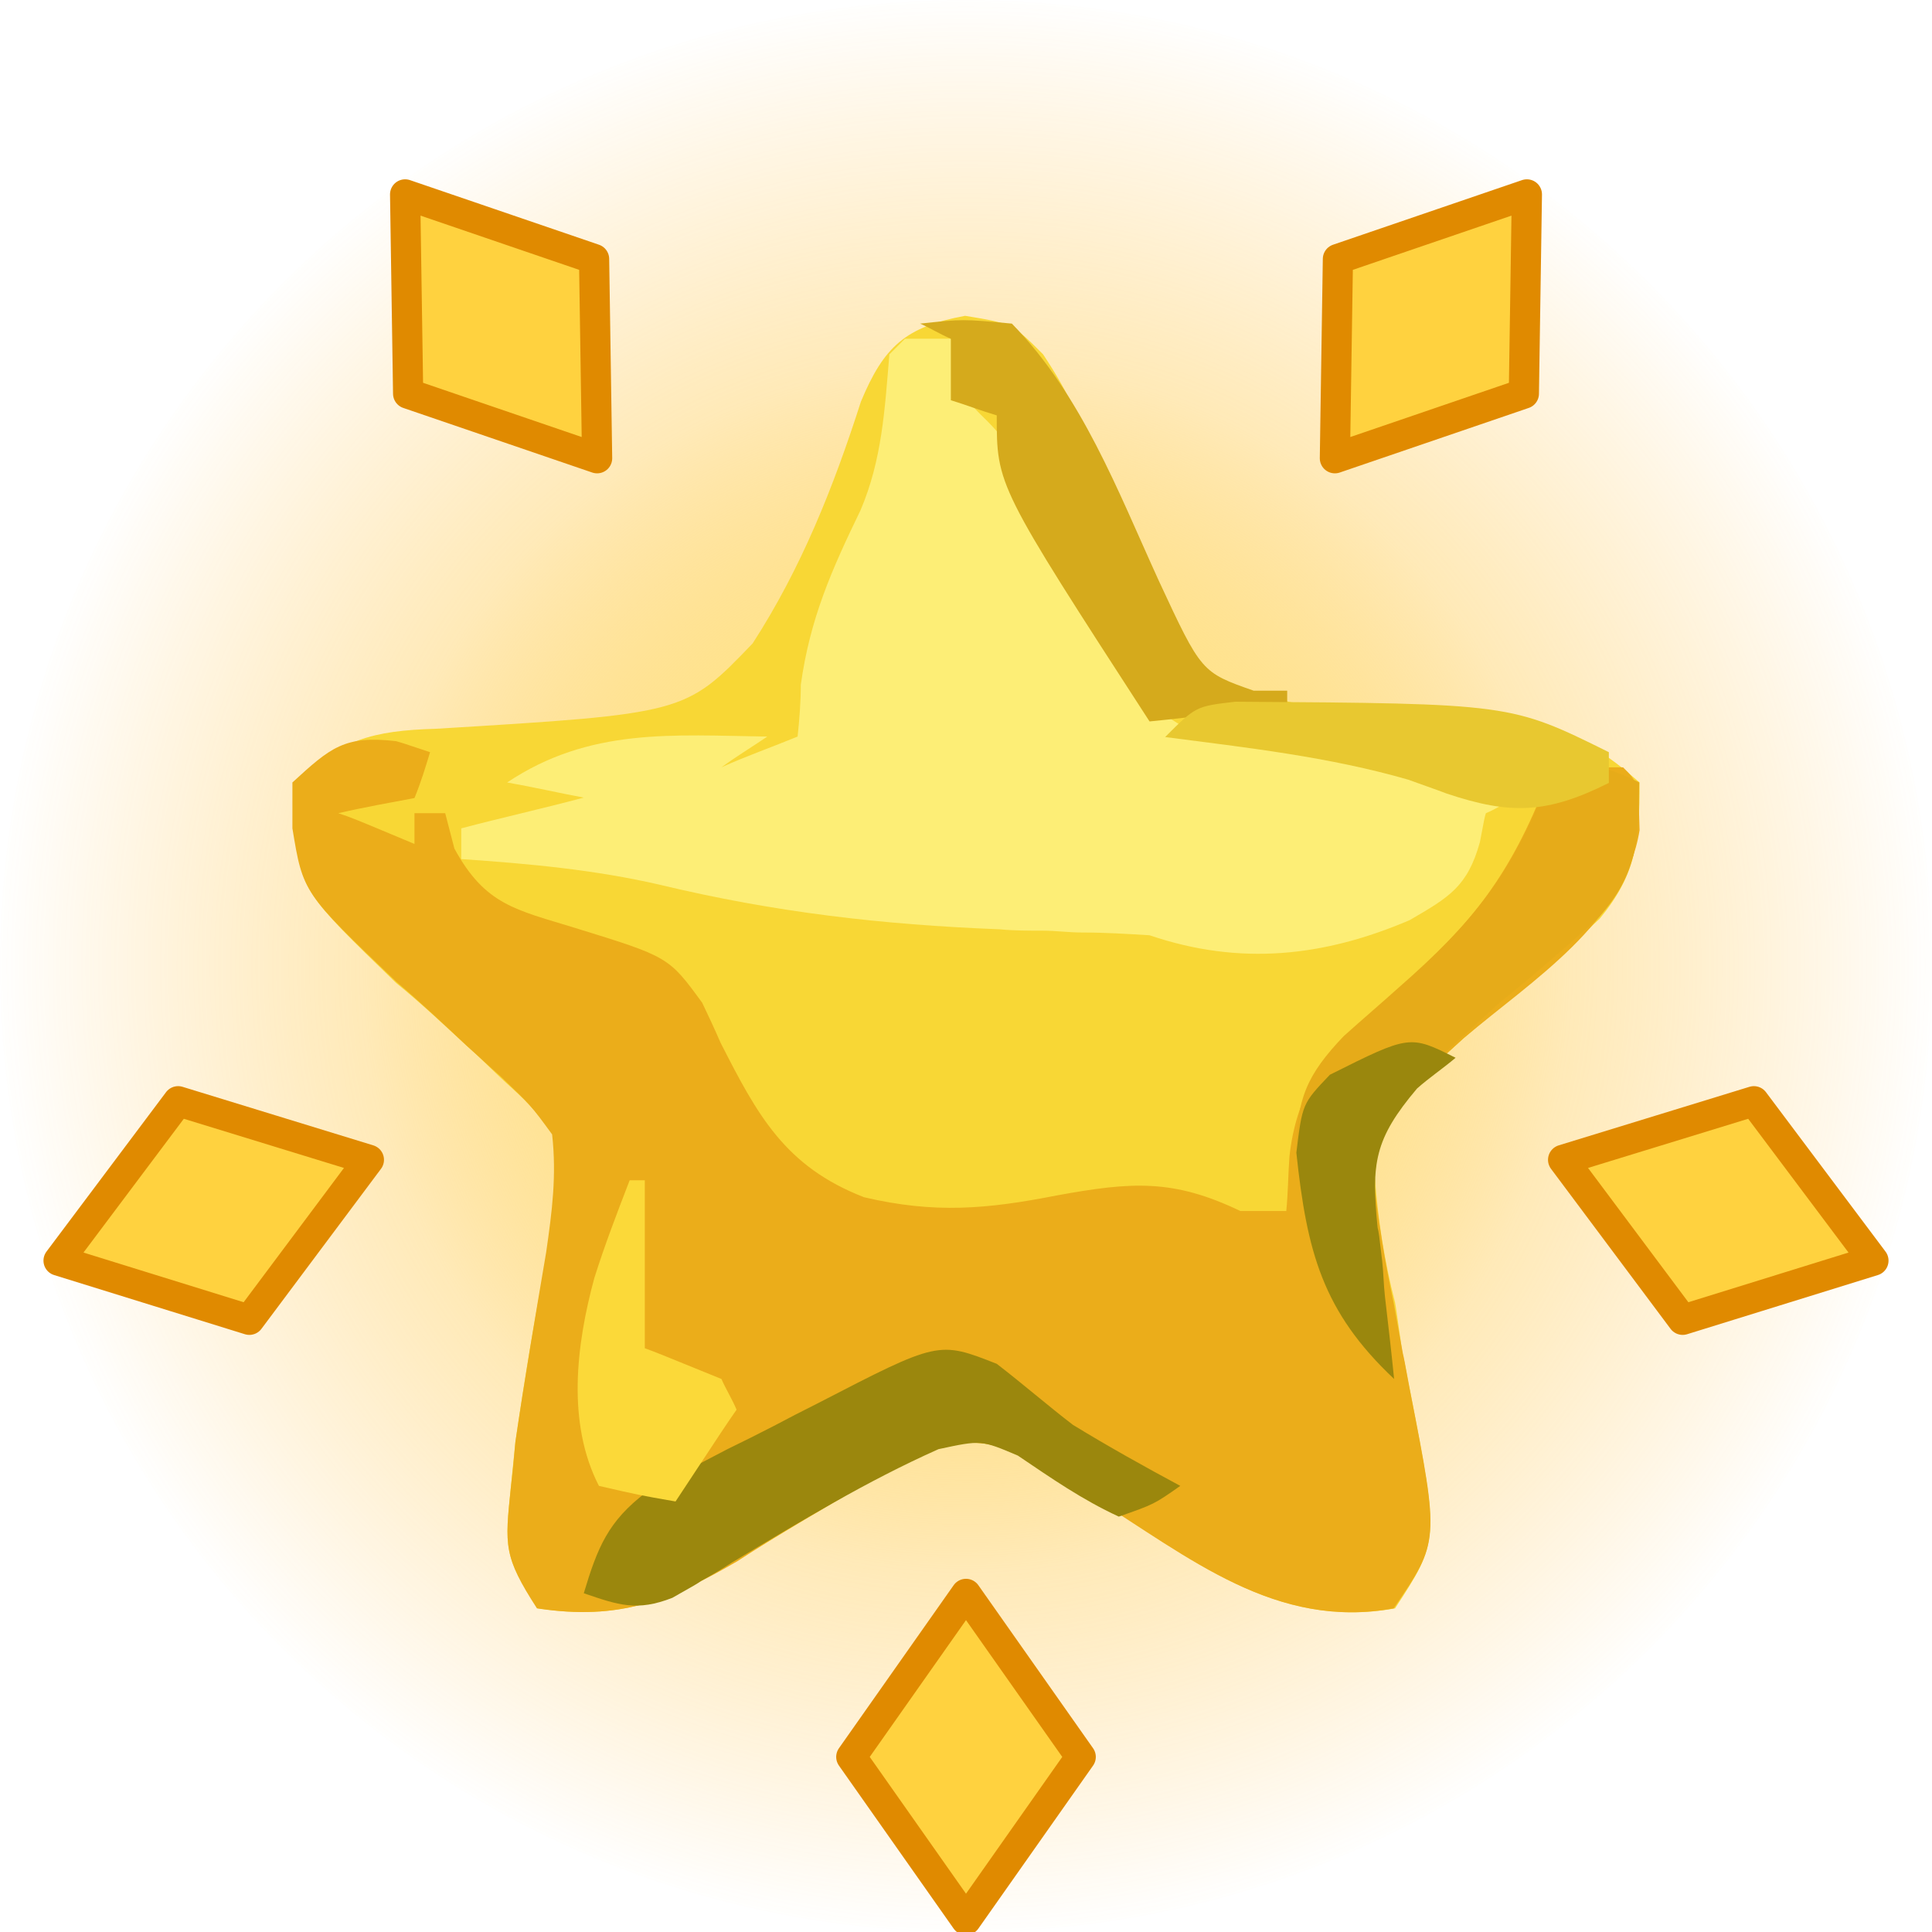
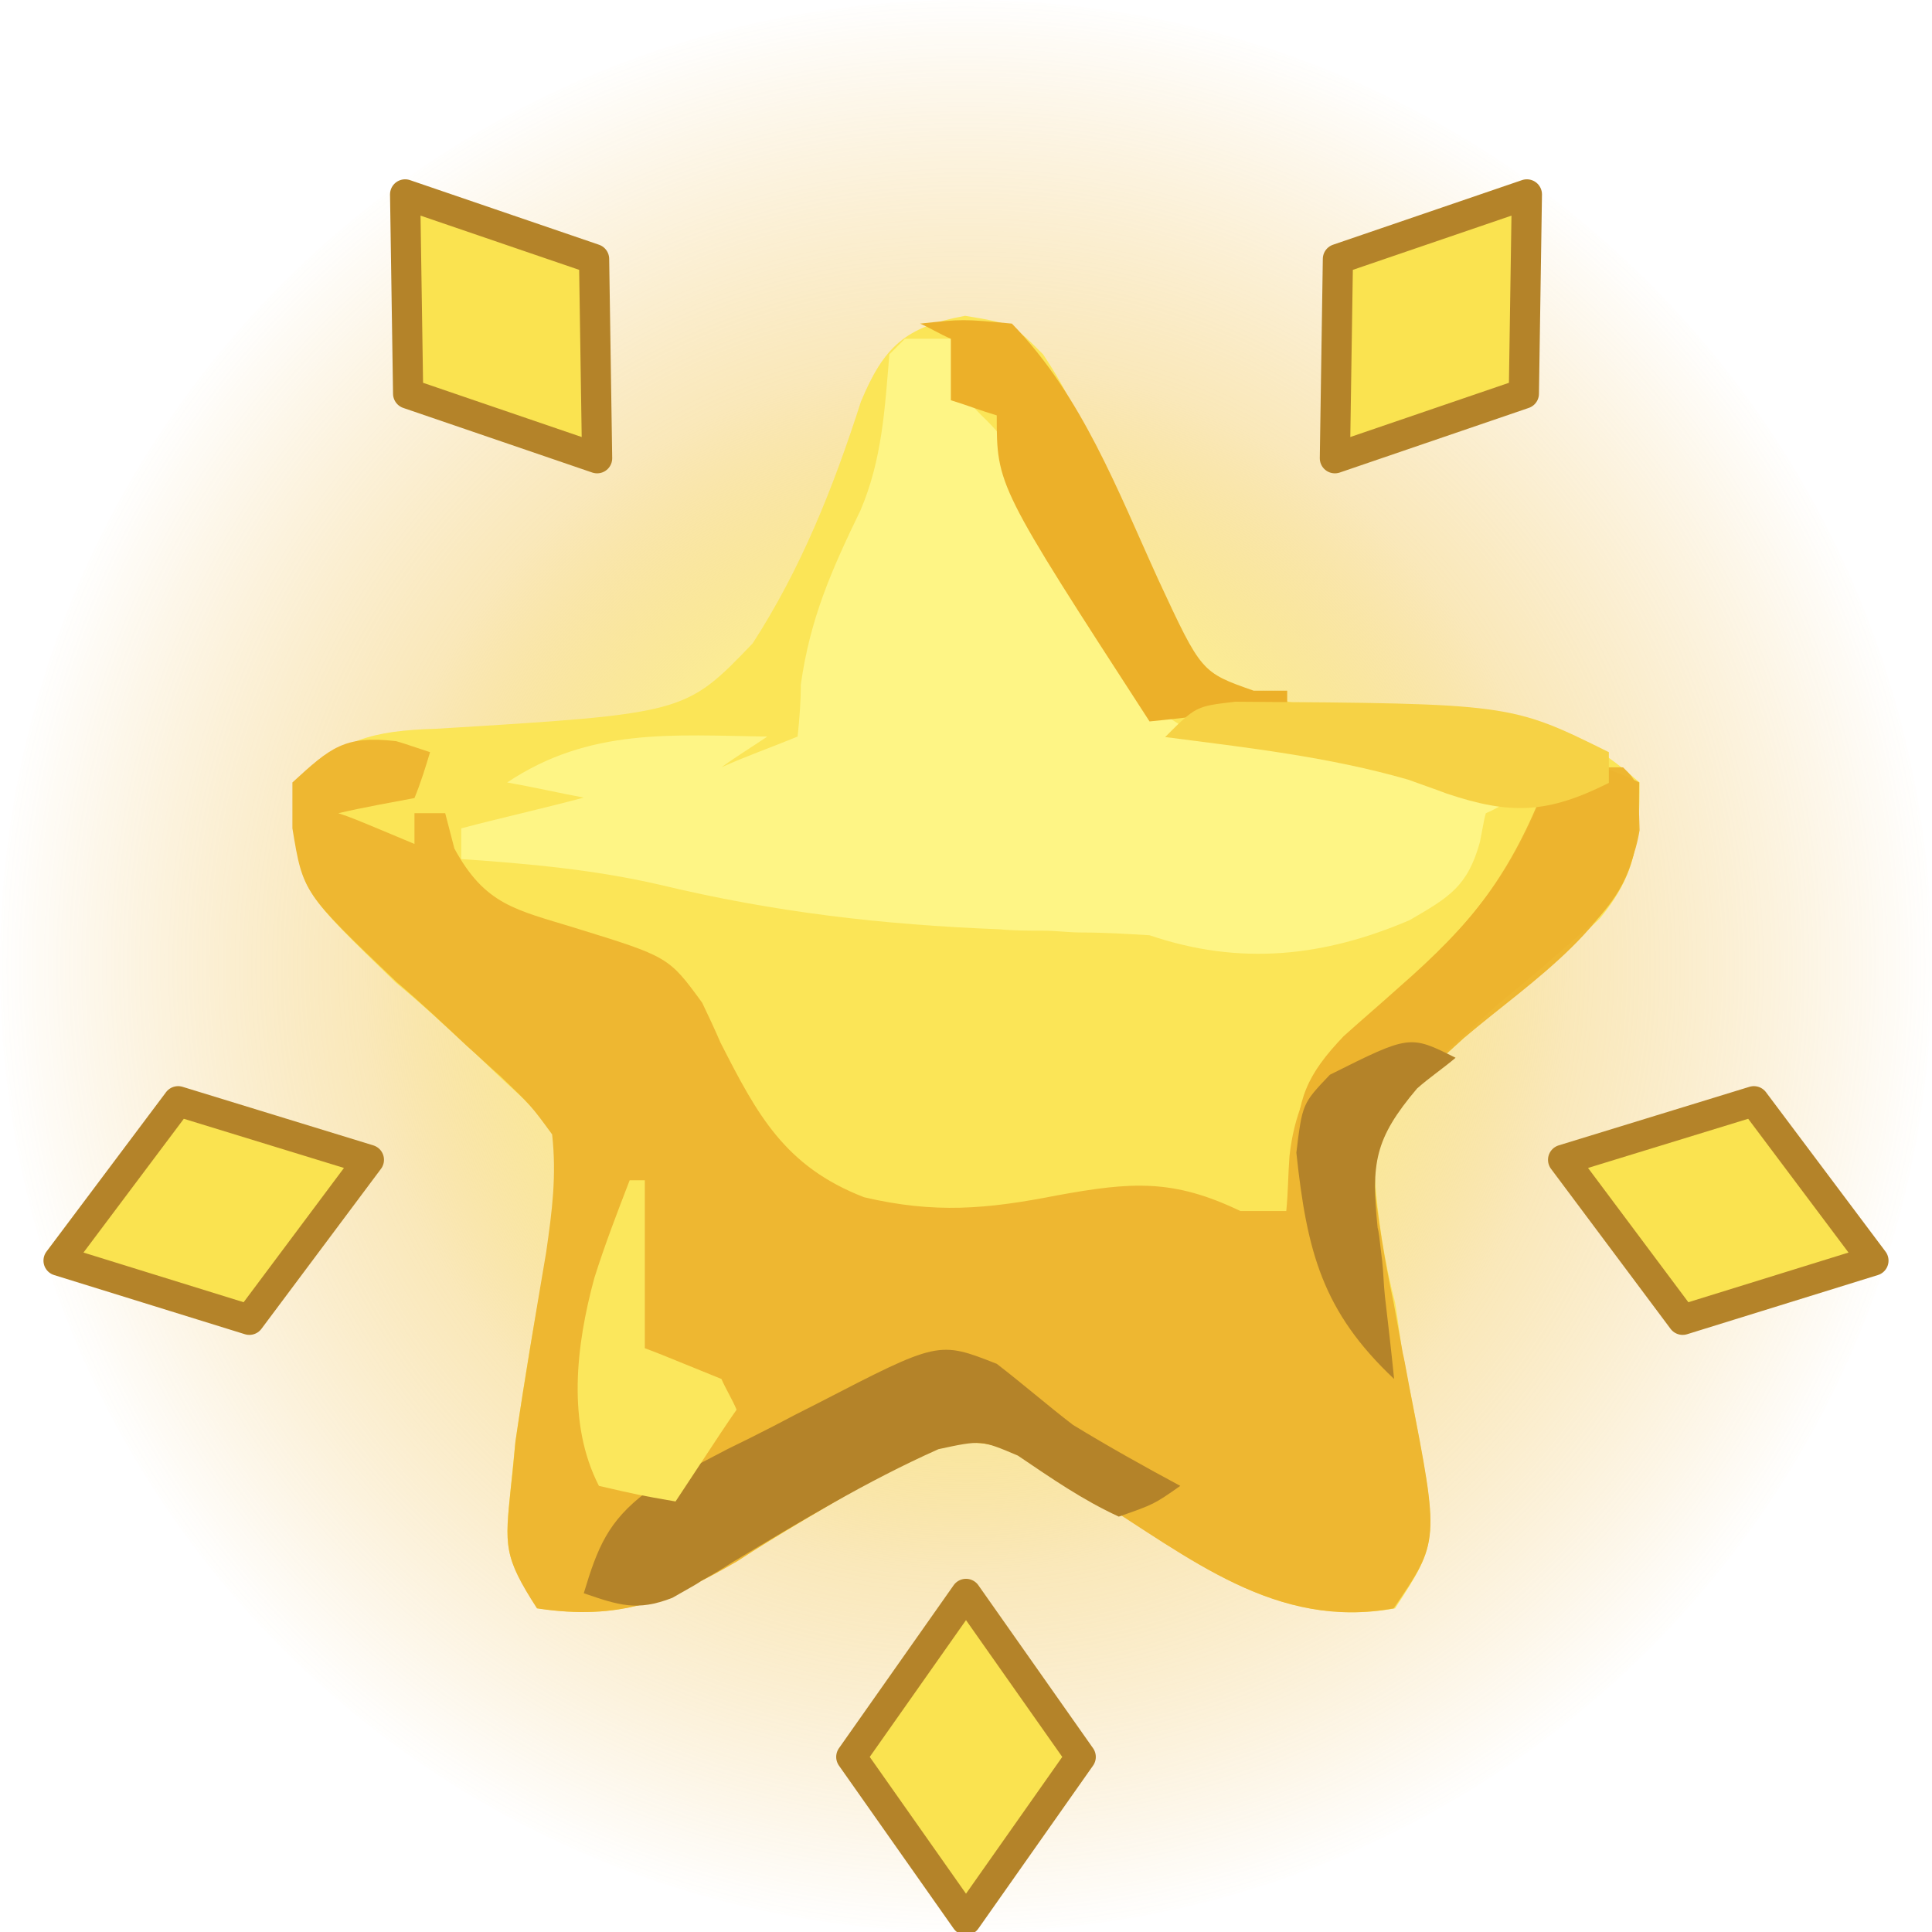
<svg xmlns="http://www.w3.org/2000/svg" width="32" height="32" viewBox="0 0 32 32">
  <defs>
    <radialGradient id="g">
-       <stop offset=".3" stop-color="#FFE27A" stop-opacity=".9" />
-       <stop offset=".62" stop-color="#FFC233" stop-opacity=".35" />
-       <stop offset="1" stop-color="#FFB020" stop-opacity="0" />
+       <stop offset=".3" stop-color="#FEF585" stop-opacity=".9" />
+       <stop offset=".62" stop-color="#F0BD37" stop-opacity=".35" />
+       <stop offset="1" stop-color="#E8A31B" stop-opacity="0" />
    </radialGradient>
  </defs>
  <circle cx="16" cy="16" r="16" fill="url(#g)" />
-   <path fill="#FFD23F" stroke="#E08A00" stroke-width=".5" stroke-linejoin="round" d="M22.11 7.59L25.24 6.52L25.29 3.22L22.16 4.29ZM25.89 19.21L27.87 21.86L31.03 20.88L29.05 18.24ZM16.00 26.40L14.10 29.10L16.00 31.80L17.90 29.10ZM6.11 19.21L2.95 18.24L0.97 20.88L4.13 21.86ZM9.89 7.59L9.84 4.29L6.71 3.22L6.76 6.52Z" />
+   <path fill="#FAE350" stroke="#B48329" stroke-width=".5" stroke-linejoin="round" d="M22.11 7.59L25.24 6.52L25.29 3.22L22.16 4.29ZM25.89 19.21L27.87 21.86L31.03 20.88L29.05 18.24ZM16.00 26.40L14.10 29.10L16.00 31.80L17.90 29.10ZM6.11 19.21L2.95 18.24L0.97 20.88L4.13 21.86ZM9.89 7.59L9.84 4.29L6.71 3.22L6.76 6.52Z" />
  <g transform="translate(3.84 3.84) scale(0.760)">
-     <path fill="#F8D735" d="M15.98 1.83C17.01 2 17.01 2 17.68 2.67C18.25 3.53 18.51 4.13 18.85 5.1C19.45 6.8 20.01 8.4 21.35 9.67C23.58 10.63 26.08 10.77 28.48 10.87C29.48 11.03 29.95 11.37 30.68 12C30.68 13.27 30.61 14 29.81 14.97C28.85 15.87 27.85 16.73 26.85 17.57C25.05 19.2 25.05 19.2 24.91 20.6C24.98 21.53 25.11 22.4 25.35 23.33C25.38 23.5 25.38 23.5 25.51 24.43C25.58 24.7 25.61 24.97 25.68 25.27C26.31 28.53 26.31 28.53 25.35 30C22.75 30.47 20.88 28.9 18.78 27.57C16.61 26.3 16.61 26.3 15.28 26.47C14.98 26.63 14.65 26.8 14.35 27C14.15 27.1 13.91 27.23 13.71 27.33C12.81 27.87 11.91 28.4 11.01 28.97C9.51 29.83 8.45 30.27 6.68 30C5.91 28.87 5.95 28.63 6.08 27.37C6.11 27.03 6.15 26.7 6.18 26.37C6.38 25 6.61 23.6 6.88 22.23C7.01 21.33 7.08 20.57 7.01 19.67C6.51 19.03 6.51 19.03 5.85 18.43C5.61 18.2 5.38 17.97 5.11 17.73C4.61 17.27 4.11 16.8 3.58 16.37C1.55 14.4 1.55 14.4 1.35 13C1.35 12.67 1.35 12.33 1.35 12C2.38 11.07 3.05 10.87 4.45 10.83C9.88 10.5 9.88 10.5 11.35 8.97C12.41 7.33 13.11 5.57 13.71 3.7C14.21 2.5 14.68 2.07 15.98 1.83Z" />
-     <path fill="#EBAD1A" d="M3.58 11.1C3.72 11.14 3.72 11.14 4.32 11.34C4.22 11.67 4.12 12 3.98 12.34C3.45 12.44 2.88 12.54 2.32 12.67C2.62 12.77 2.62 12.77 3.98 13.34C3.98 13.1 3.98 12.9 3.98 12.67C4.22 12.67 4.45 12.67 4.65 12.67C4.72 12.94 4.78 13.17 4.85 13.44C5.52 14.67 6.18 14.77 7.48 15.17C9.52 15.8 9.52 15.8 10.25 16.8C10.38 17.07 10.52 17.37 10.65 17.67C11.45 19.24 12.05 20.37 13.78 21.04C15.32 21.4 16.45 21.3 17.98 21C19.62 20.7 20.52 20.64 21.98 21.34C22.32 21.34 22.65 21.34 22.98 21.34C23.02 20.94 23.02 20.54 23.05 20.14C23.25 18.37 24.18 17.6 25.45 16.47C27.05 15.07 27.88 13.97 28.65 12C29.55 11.67 29.55 11.67 30.32 11.67C30.65 12 30.65 12 30.68 13.04C30.35 15.07 28.35 16.3 26.85 17.57C25.05 19.2 25.05 19.2 24.88 20.57C24.98 21.54 25.12 22.4 25.32 23.34C25.35 23.5 25.35 23.5 25.52 24.44C25.55 24.57 25.55 24.57 25.68 25.27C26.32 28.54 26.32 28.54 25.32 30C22.75 30.47 20.88 28.9 18.75 27.57C16.62 26.3 16.62 26.3 15.28 26.47C14.98 26.64 14.65 26.8 14.32 27C14.12 27.1 13.92 27.24 13.72 27.34C12.82 27.87 11.88 28.4 11.02 28.97C9.52 29.84 8.45 30.27 6.65 30C5.92 28.87 5.95 28.64 6.08 27.37C6.12 27.04 6.15 26.7 6.18 26.37C6.38 25 6.62 23.6 6.85 22.24C6.98 21.34 7.08 20.57 6.98 19.67C6.52 19.04 6.52 19.04 5.85 18.4C5.62 18.2 5.38 17.97 5.12 17.74C4.62 17.27 4.12 16.8 3.58 16.34C1.55 14.4 1.55 14.4 1.32 13C1.32 12.67 1.32 12.34 1.32 12C2.15 11.24 2.45 10.97 3.58 11.1Z" />
-     <path fill="#FDEE76" d="M14.67 2.33C15 2.33 15.33 2.33 15.67 2.33C15.7 2.43 15.7 2.43 15.77 2.93C16 3.67 16 3.67 16.47 4.13C17.03 4.7 17.33 5.23 17.7 5.97C17.83 6.23 17.93 6.47 18.07 6.73C18.33 7.27 18.6 7.8 18.83 8.3C19.8 10.2 19.8 10.2 20.8 10.83C21.87 11.03 22.9 11.2 24 11.33C25.43 11.5 26.67 11.73 28 12.33C27.77 12.43 27.57 12.57 27.33 12.67C27.3 12.77 27.3 12.77 27.2 13.3C26.93 14.27 26.53 14.5 25.67 15C23.8 15.8 21.97 16 20 15.33C19.5 15.3 19.03 15.27 18.53 15.27C18.23 15.27 17.97 15.23 17.67 15.23C17.37 15.23 17.03 15.23 16.73 15.2C14.17 15.1 11.83 14.83 9.33 14.23C7.9 13.9 6.47 13.77 5 13.67C5 13.43 5 13.23 5 13C5.87 12.77 6.77 12.57 7.67 12.33C7.13 12.23 6.57 12.1 6 12C7.8 10.8 9.6 10.97 11.67 11C11.33 11.23 11 11.43 10.67 11.67C11.2 11.43 11.77 11.23 12.33 11C12.37 10.63 12.4 10.23 12.4 9.87C12.6 8.43 13.07 7.37 13.7 6.07C14.17 4.97 14.23 3.87 14.33 2.67C14.43 2.57 14.57 2.43 14.67 2.33Z" />
-     <path fill="#E6AB19" d="M30.67 12C30.67 13.23 30.63 14 29.8 14.93C29.1 15.57 28.37 16.2 27.63 16.8C24.87 19.3 24.87 19.3 24.73 21.2C24.77 22.5 25 23.73 25.33 25C23.73 23.5 23.43 22.2 23.2 20.07C23.2 18.9 23.43 18.37 24.23 17.53C24.63 17.17 25.03 16.83 25.43 16.47C27.03 15.07 27.9 14 28.67 12C29.53 11.57 29.8 11.57 30.67 12Z" />
-     <path fill="#9B870D" d="M16.67 24.67C17.23 25.1 17.77 25.57 18.33 26C19.1 26.47 19.87 26.9 20.67 27.33C20.1 27.73 20.1 27.73 19.33 28C18.53 27.63 17.87 27.17 17.13 26.67C16.33 26.33 16.33 26.33 15.4 26.53C13.83 27.23 12.4 28.1 10.9 29C10.7 29.13 10.47 29.27 10.23 29.4C10.13 29.47 10.13 29.47 9.6 29.77C8.83 30.07 8.43 29.93 7.67 29.67C7.97 28.67 8.2 28.1 9.03 27.47C9.3 27.33 9.6 27.17 9.87 27.03C10.03 26.93 10.03 26.93 10.8 26.53C11.13 26.37 11.47 26.2 11.8 26.03C12.1 25.87 12.43 25.7 12.77 25.53C15.4 24.17 15.4 24.17 16.67 24.67Z" />
-     <path fill="#D5AA1C" d="M15 2C15.93 1.9 15.93 1.9 17 2C18.53 3.57 19.3 5.63 20.2 7.6C21.13 9.6 21.13 9.6 22.27 10C22.5 10 22.73 10 23 10C23 10.1 23 10.23 23 10.33C22 10.43 21.03 10.57 20 10.67C16.67 5.53 16.67 5.53 16.67 4C16.33 3.9 16 3.77 15.67 3.67C15.67 3.23 15.67 2.8 15.67 2.33C15.43 2.23 15.23 2.1 15 2Z" />
-     <path fill="#FBD939" d="M8.67 20.67C8.77 20.67 8.9 20.67 9 20.67C9 21.87 9 23.1 9 24.33C9.27 24.43 9.27 24.43 10.67 25C10.77 25.23 10.9 25.43 11 25.67C10.77 26 10.77 26 9.67 27.67C8.87 27.53 8.87 27.53 8 27.33C7.3 25.97 7.5 24.27 7.9 22.8C8.13 22.07 8.4 21.37 8.67 20.67Z" />
-     <path fill="#E8C830" d="M21.87 10.24C27.87 10.28 27.87 10.28 30.01 11.34C30.01 11.54 30.01 11.78 30.01 12.01C28.67 12.68 27.87 12.71 26.47 12.24C26.21 12.14 25.91 12.04 25.64 11.94C23.91 11.44 22.11 11.24 20.34 11.01C21.01 10.34 21.01 10.34 21.87 10.24ZM27.34 12.68C28.01 13.01 28.01 13.01 28.01 13.01Z" />
-     <path fill="#9A870D" d="M26.67 18C26.4 18.23 26.1 18.43 25.83 18.67C24.9 19.77 24.83 20.3 24.97 21.7C25 21.83 25 21.83 25.07 22.43C25.1 22.7 25.1 22.93 25.13 23.2C25.2 23.8 25.27 24.4 25.33 25C23.77 23.53 23.43 22.23 23.2 20.07C23.33 19 23.33 19 23.93 18.37C25.67 17.5 25.67 17.5 26.67 18Z" />
+     <path fill="#FBE557" d="M15.98 1.83C17.01 2 17.01 2 17.68 2.67C18.25 3.53 18.51 4.13 18.85 5.1C19.45 6.8 20.01 8.4 21.35 9.67C23.58 10.63 26.08 10.77 28.48 10.87C29.48 11.03 29.95 11.37 30.68 12C30.68 13.27 30.61 14 29.81 14.97C28.85 15.87 27.85 16.73 26.85 17.57C25.05 19.2 25.05 19.2 24.91 20.6C24.98 21.53 25.11 22.4 25.35 23.33C25.38 23.5 25.38 23.5 25.51 24.43C25.58 24.7 25.61 24.97 25.68 25.27C26.31 28.53 26.31 28.53 25.35 30C22.75 30.47 20.88 28.9 18.78 27.57C16.61 26.3 16.61 26.3 15.28 26.47C14.98 26.63 14.65 26.8 14.35 27C14.15 27.1 13.91 27.23 13.71 27.33C12.81 27.87 11.91 28.4 11.01 28.97C9.51 29.83 8.45 30.27 6.68 30C5.91 28.87 5.95 28.63 6.08 27.37C6.11 27.03 6.15 26.7 6.18 26.37C6.38 25 6.61 23.6 6.88 22.23C7.01 21.33 7.08 20.57 7.01 19.67C6.51 19.03 6.51 19.03 5.85 18.43C5.61 18.2 5.38 17.97 5.11 17.73C4.61 17.27 4.11 16.8 3.58 16.37C1.55 14.4 1.55 14.4 1.35 13C1.35 12.67 1.35 12.33 1.35 12C2.38 11.07 3.05 10.87 4.45 10.83C9.88 10.5 9.88 10.5 11.35 8.97C12.41 7.33 13.11 5.57 13.71 3.7C14.21 2.5 14.68 2.07 15.98 1.83Z" />
+     <path fill="#EEB731" d="M3.58 11.1C3.72 11.14 3.72 11.14 4.32 11.34C4.22 11.67 4.12 12 3.98 12.34C3.45 12.44 2.88 12.54 2.32 12.67C2.62 12.77 2.62 12.77 3.98 13.34C3.98 13.1 3.98 12.9 3.98 12.67C4.22 12.67 4.45 12.67 4.65 12.67C4.72 12.94 4.78 13.17 4.85 13.44C5.52 14.67 6.18 14.77 7.48 15.17C9.52 15.8 9.52 15.8 10.25 16.8C10.38 17.07 10.52 17.37 10.65 17.67C11.45 19.24 12.05 20.37 13.78 21.04C15.32 21.4 16.45 21.3 17.98 21C19.62 20.7 20.52 20.64 21.98 21.34C22.32 21.34 22.65 21.34 22.98 21.34C23.02 20.94 23.02 20.54 23.05 20.14C23.25 18.37 24.18 17.6 25.45 16.47C27.05 15.07 27.88 13.97 28.65 12C29.55 11.67 29.55 11.67 30.32 11.67C30.65 12 30.65 12 30.68 13.04C30.35 15.07 28.35 16.3 26.85 17.57C25.05 19.2 25.05 19.2 24.88 20.57C24.98 21.54 25.12 22.4 25.32 23.34C25.35 23.5 25.35 23.5 25.52 24.44C25.55 24.57 25.55 24.57 25.68 25.27C26.32 28.54 26.32 28.54 25.32 30C22.75 30.47 20.88 28.9 18.75 27.57C16.62 26.3 16.62 26.3 15.28 26.47C14.98 26.64 14.65 26.8 14.32 27C14.12 27.1 13.92 27.24 13.72 27.34C12.82 27.87 11.88 28.4 11.02 28.97C9.52 29.84 8.45 30.27 6.65 30C5.92 28.87 5.95 28.64 6.08 27.37C6.12 27.04 6.15 26.7 6.18 26.37C6.38 25 6.62 23.6 6.85 22.24C6.98 21.34 7.08 20.57 6.98 19.67C6.52 19.04 6.52 19.04 5.85 18.4C5.62 18.2 5.38 17.97 5.12 17.74C4.62 17.27 4.12 16.8 3.58 16.34C1.55 14.4 1.55 14.4 1.32 13C1.32 12.67 1.32 12.34 1.32 12C2.15 11.24 2.45 10.97 3.58 11.1Z" />
+     <path fill="#FEF585" d="M14.67 2.33C15 2.33 15.33 2.33 15.67 2.33C15.7 2.43 15.7 2.43 15.77 2.93C16 3.67 16 3.67 16.47 4.13C17.03 4.7 17.33 5.23 17.7 5.97C17.83 6.23 17.93 6.47 18.07 6.73C18.33 7.27 18.6 7.8 18.83 8.3C19.8 10.2 19.8 10.2 20.8 10.83C21.87 11.03 22.9 11.2 24 11.33C25.43 11.5 26.67 11.73 28 12.33C27.77 12.43 27.57 12.57 27.33 12.67C27.3 12.77 27.3 12.77 27.2 13.3C26.93 14.27 26.53 14.5 25.67 15C23.8 15.8 21.97 16 20 15.33C19.5 15.3 19.03 15.27 18.53 15.27C18.23 15.27 17.97 15.23 17.67 15.23C17.37 15.23 17.03 15.23 16.73 15.2C14.17 15.1 11.83 14.83 9.33 14.23C7.9 13.9 6.47 13.77 5 13.67C5 13.43 5 13.23 5 13C5.87 12.77 6.77 12.57 7.67 12.33C7.13 12.23 6.57 12.1 6 12C7.8 10.8 9.6 10.97 11.67 11C11.33 11.23 11 11.43 10.67 11.67C11.2 11.43 11.77 11.23 12.33 11C12.37 10.63 12.4 10.23 12.4 9.87C12.6 8.43 13.07 7.37 13.7 6.07C14.17 4.97 14.23 3.87 14.33 2.67C14.43 2.57 14.57 2.43 14.67 2.33Z" />
+     <path fill="#EDB42E" d="M30.67 12C30.67 13.23 30.63 14 29.8 14.93C29.1 15.57 28.37 16.2 27.63 16.8C24.87 19.3 24.87 19.3 24.73 21.2C24.77 22.5 25 23.73 25.33 25C23.73 23.5 23.43 22.2 23.2 20.07C23.2 18.9 23.43 18.37 24.23 17.53C24.63 17.17 25.03 16.83 25.43 16.47C27.03 15.07 27.9 14 28.67 12C29.53 11.57 29.8 11.57 30.67 12Z" />
+     <path fill="#B48329" d="M16.67 24.67C17.23 25.1 17.77 25.57 18.33 26C19.1 26.47 19.87 26.9 20.67 27.33C20.1 27.73 20.1 27.73 19.33 28C18.53 27.63 17.87 27.17 17.13 26.67C16.33 26.33 16.33 26.33 15.4 26.53C13.83 27.23 12.4 28.1 10.9 29C10.7 29.13 10.47 29.27 10.23 29.4C10.13 29.47 10.13 29.47 9.6 29.77C8.83 30.07 8.43 29.93 7.67 29.67C7.97 28.67 8.2 28.1 9.03 27.47C9.3 27.33 9.6 27.17 9.87 27.03C10.03 26.93 10.03 26.93 10.8 26.53C11.13 26.37 11.47 26.2 11.8 26.03C12.1 25.87 12.43 25.7 12.77 25.53C15.4 24.17 15.4 24.17 16.67 24.67Z" />
+     <path fill="#ECB029" d="M15 2C15.93 1.9 15.93 1.9 17 2C18.53 3.57 19.3 5.63 20.2 7.6C21.13 9.6 21.13 9.6 22.27 10C22.5 10 22.73 10 23 10C23 10.1 23 10.23 23 10.33C22 10.43 21.03 10.57 20 10.67C16.67 5.53 16.67 5.53 16.67 4C16.33 3.9 16 3.77 15.67 3.67C15.67 3.23 15.67 2.8 15.67 2.33C15.43 2.23 15.23 2.1 15 2Z" />
+     <path fill="#FBE75C" d="M8.67 20.67C8.77 20.67 8.9 20.67 9 20.67C9 21.87 9 23.1 9 24.33C9.27 24.43 9.27 24.43 10.67 25C10.77 25.23 10.9 25.43 11 25.67C10.77 26 10.77 26 9.67 27.67C8.87 27.53 8.87 27.53 8 27.33C7.3 25.97 7.5 24.27 7.9 22.8C8.13 22.07 8.4 21.37 8.67 20.67Z" />
+     <path fill="#F6D245" d="M21.87 10.24C27.87 10.28 27.87 10.28 30.01 11.34C30.01 11.54 30.01 11.78 30.01 12.01C28.67 12.68 27.87 12.71 26.47 12.24C26.21 12.14 25.91 12.04 25.64 11.94C23.91 11.44 22.11 11.24 20.34 11.01C21.01 10.34 21.01 10.34 21.87 10.24ZM27.34 12.68C28.01 13.01 28.01 13.01 28.01 13.01Z" />
+     <path fill="#B48329" d="M26.67 18C26.4 18.23 26.1 18.43 25.83 18.67C24.9 19.77 24.83 20.3 24.97 21.7C25 21.83 25 21.83 25.07 22.43C25.1 22.7 25.1 22.93 25.13 23.2C25.2 23.8 25.27 24.4 25.33 25C23.77 23.53 23.43 22.23 23.2 20.07C23.33 19 23.33 19 23.93 18.37C25.67 17.5 25.67 17.5 26.67 18Z" />
  </g>
</svg>
